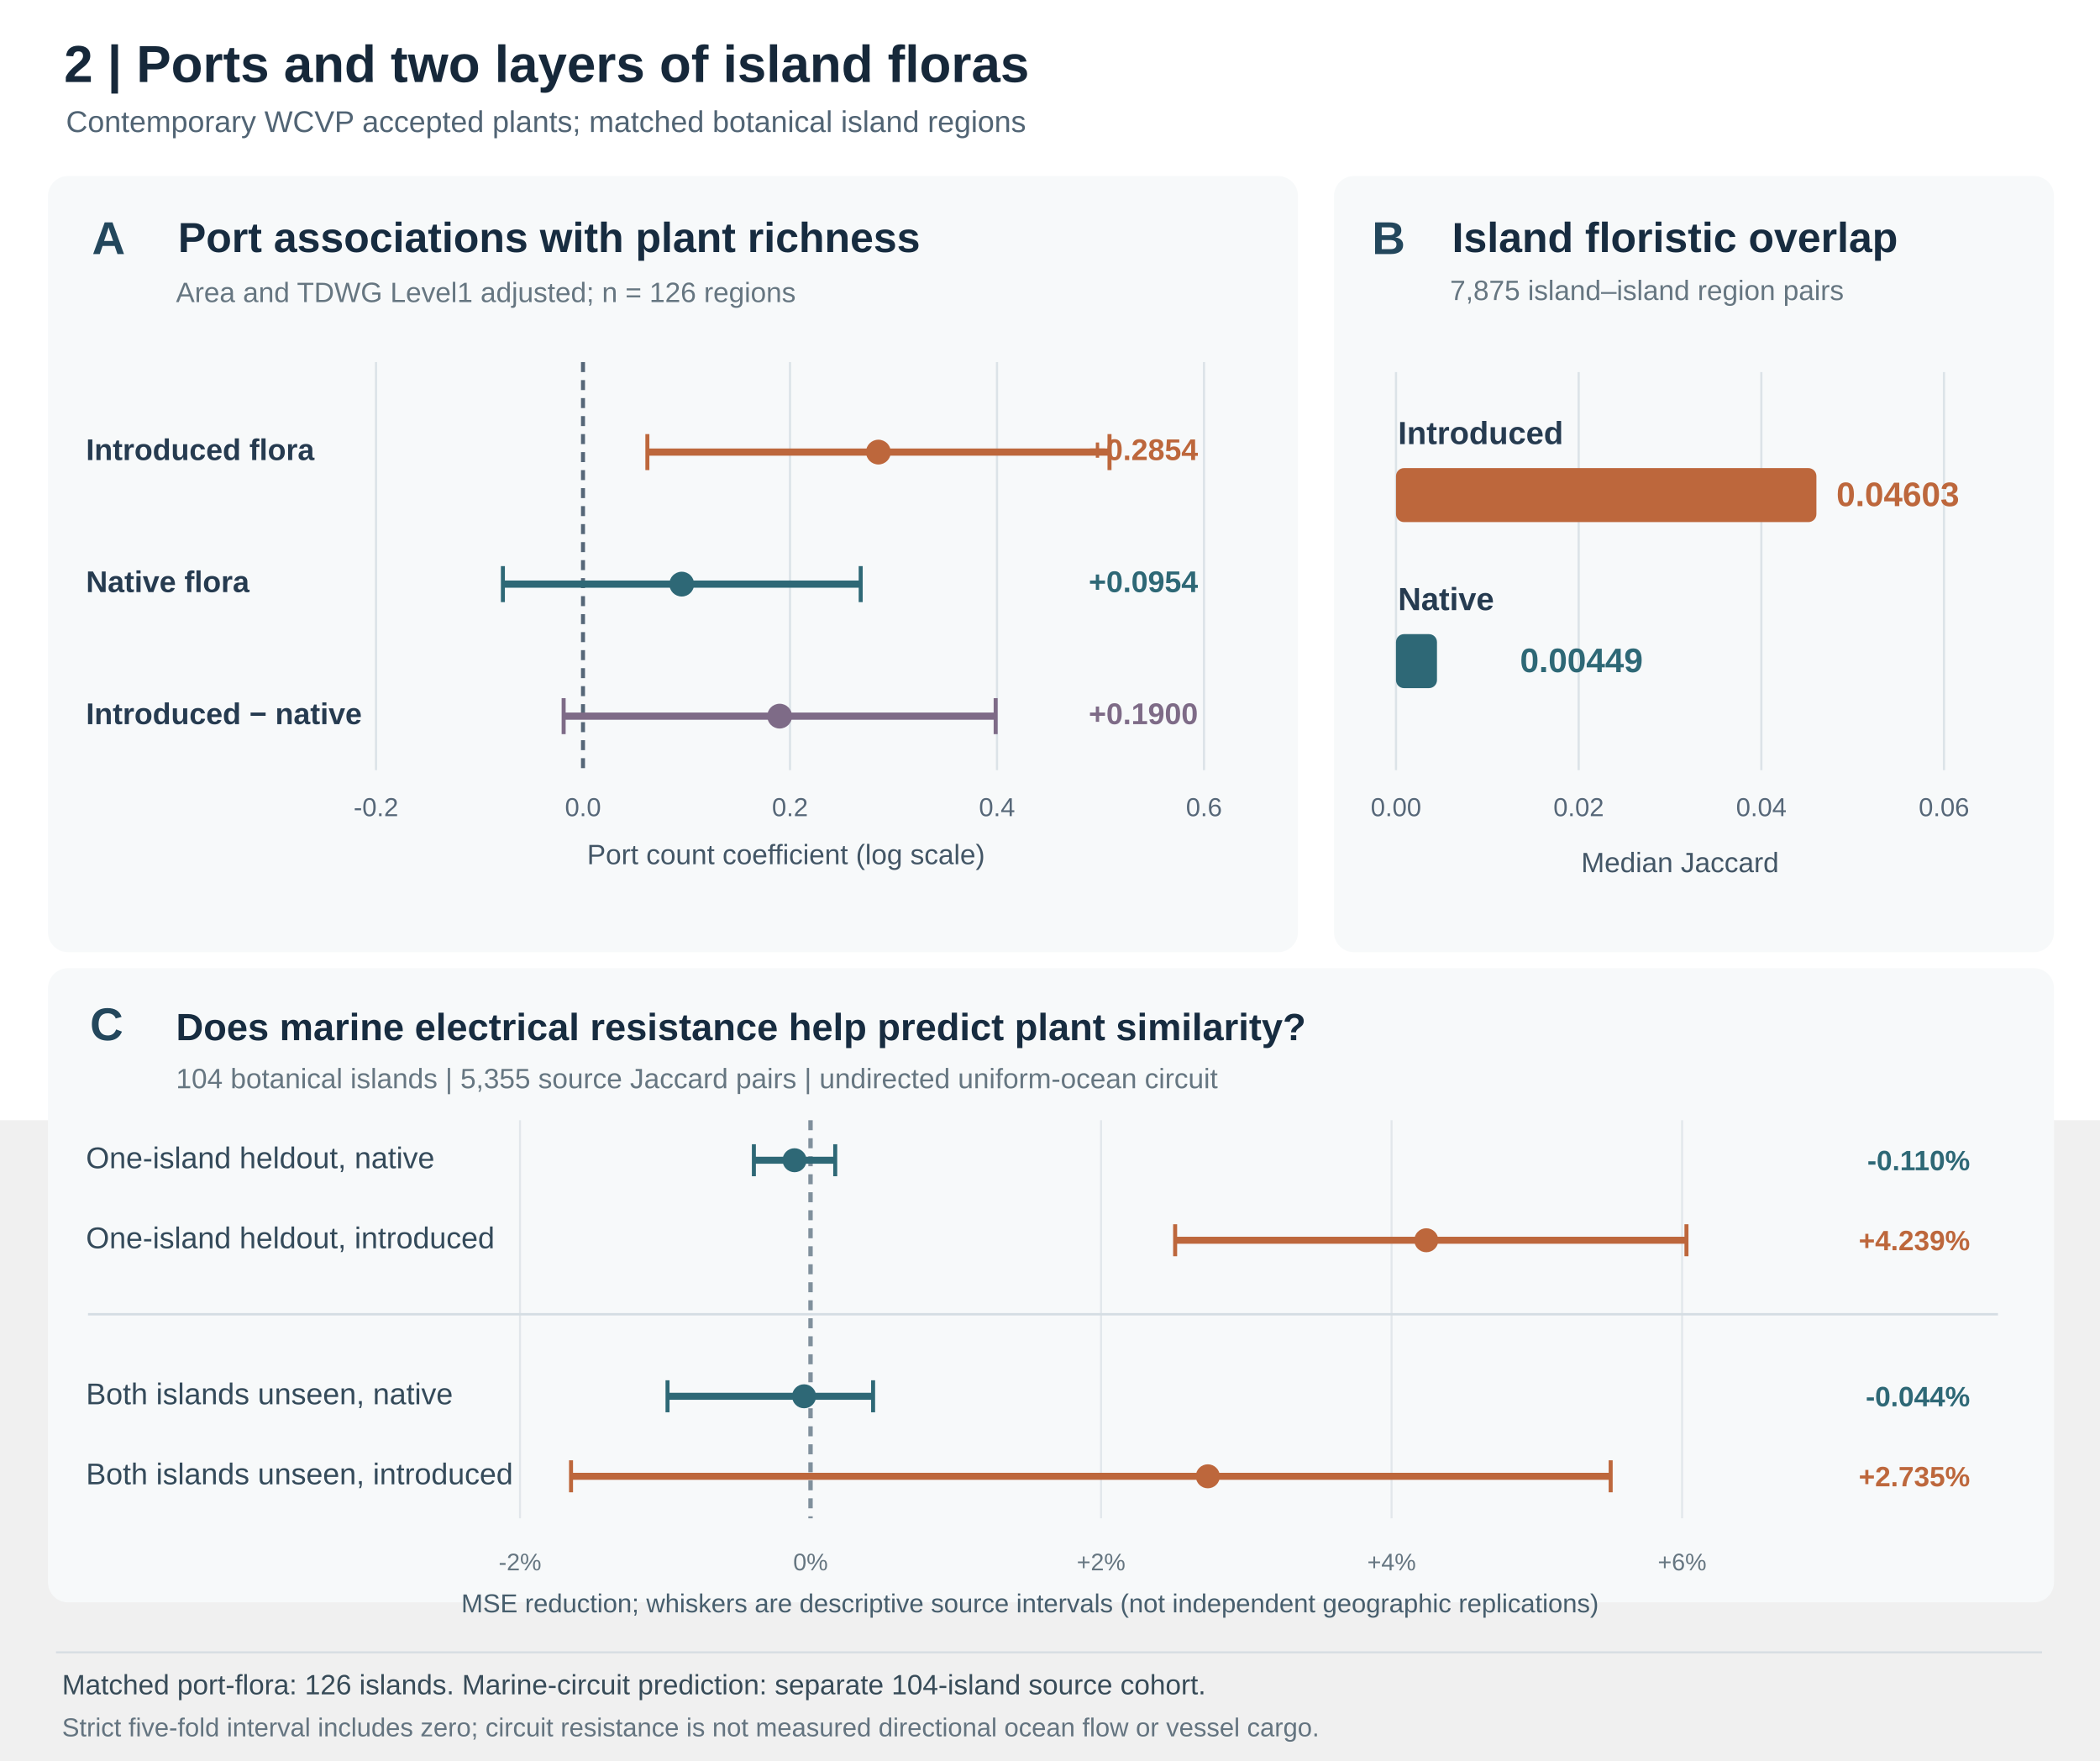
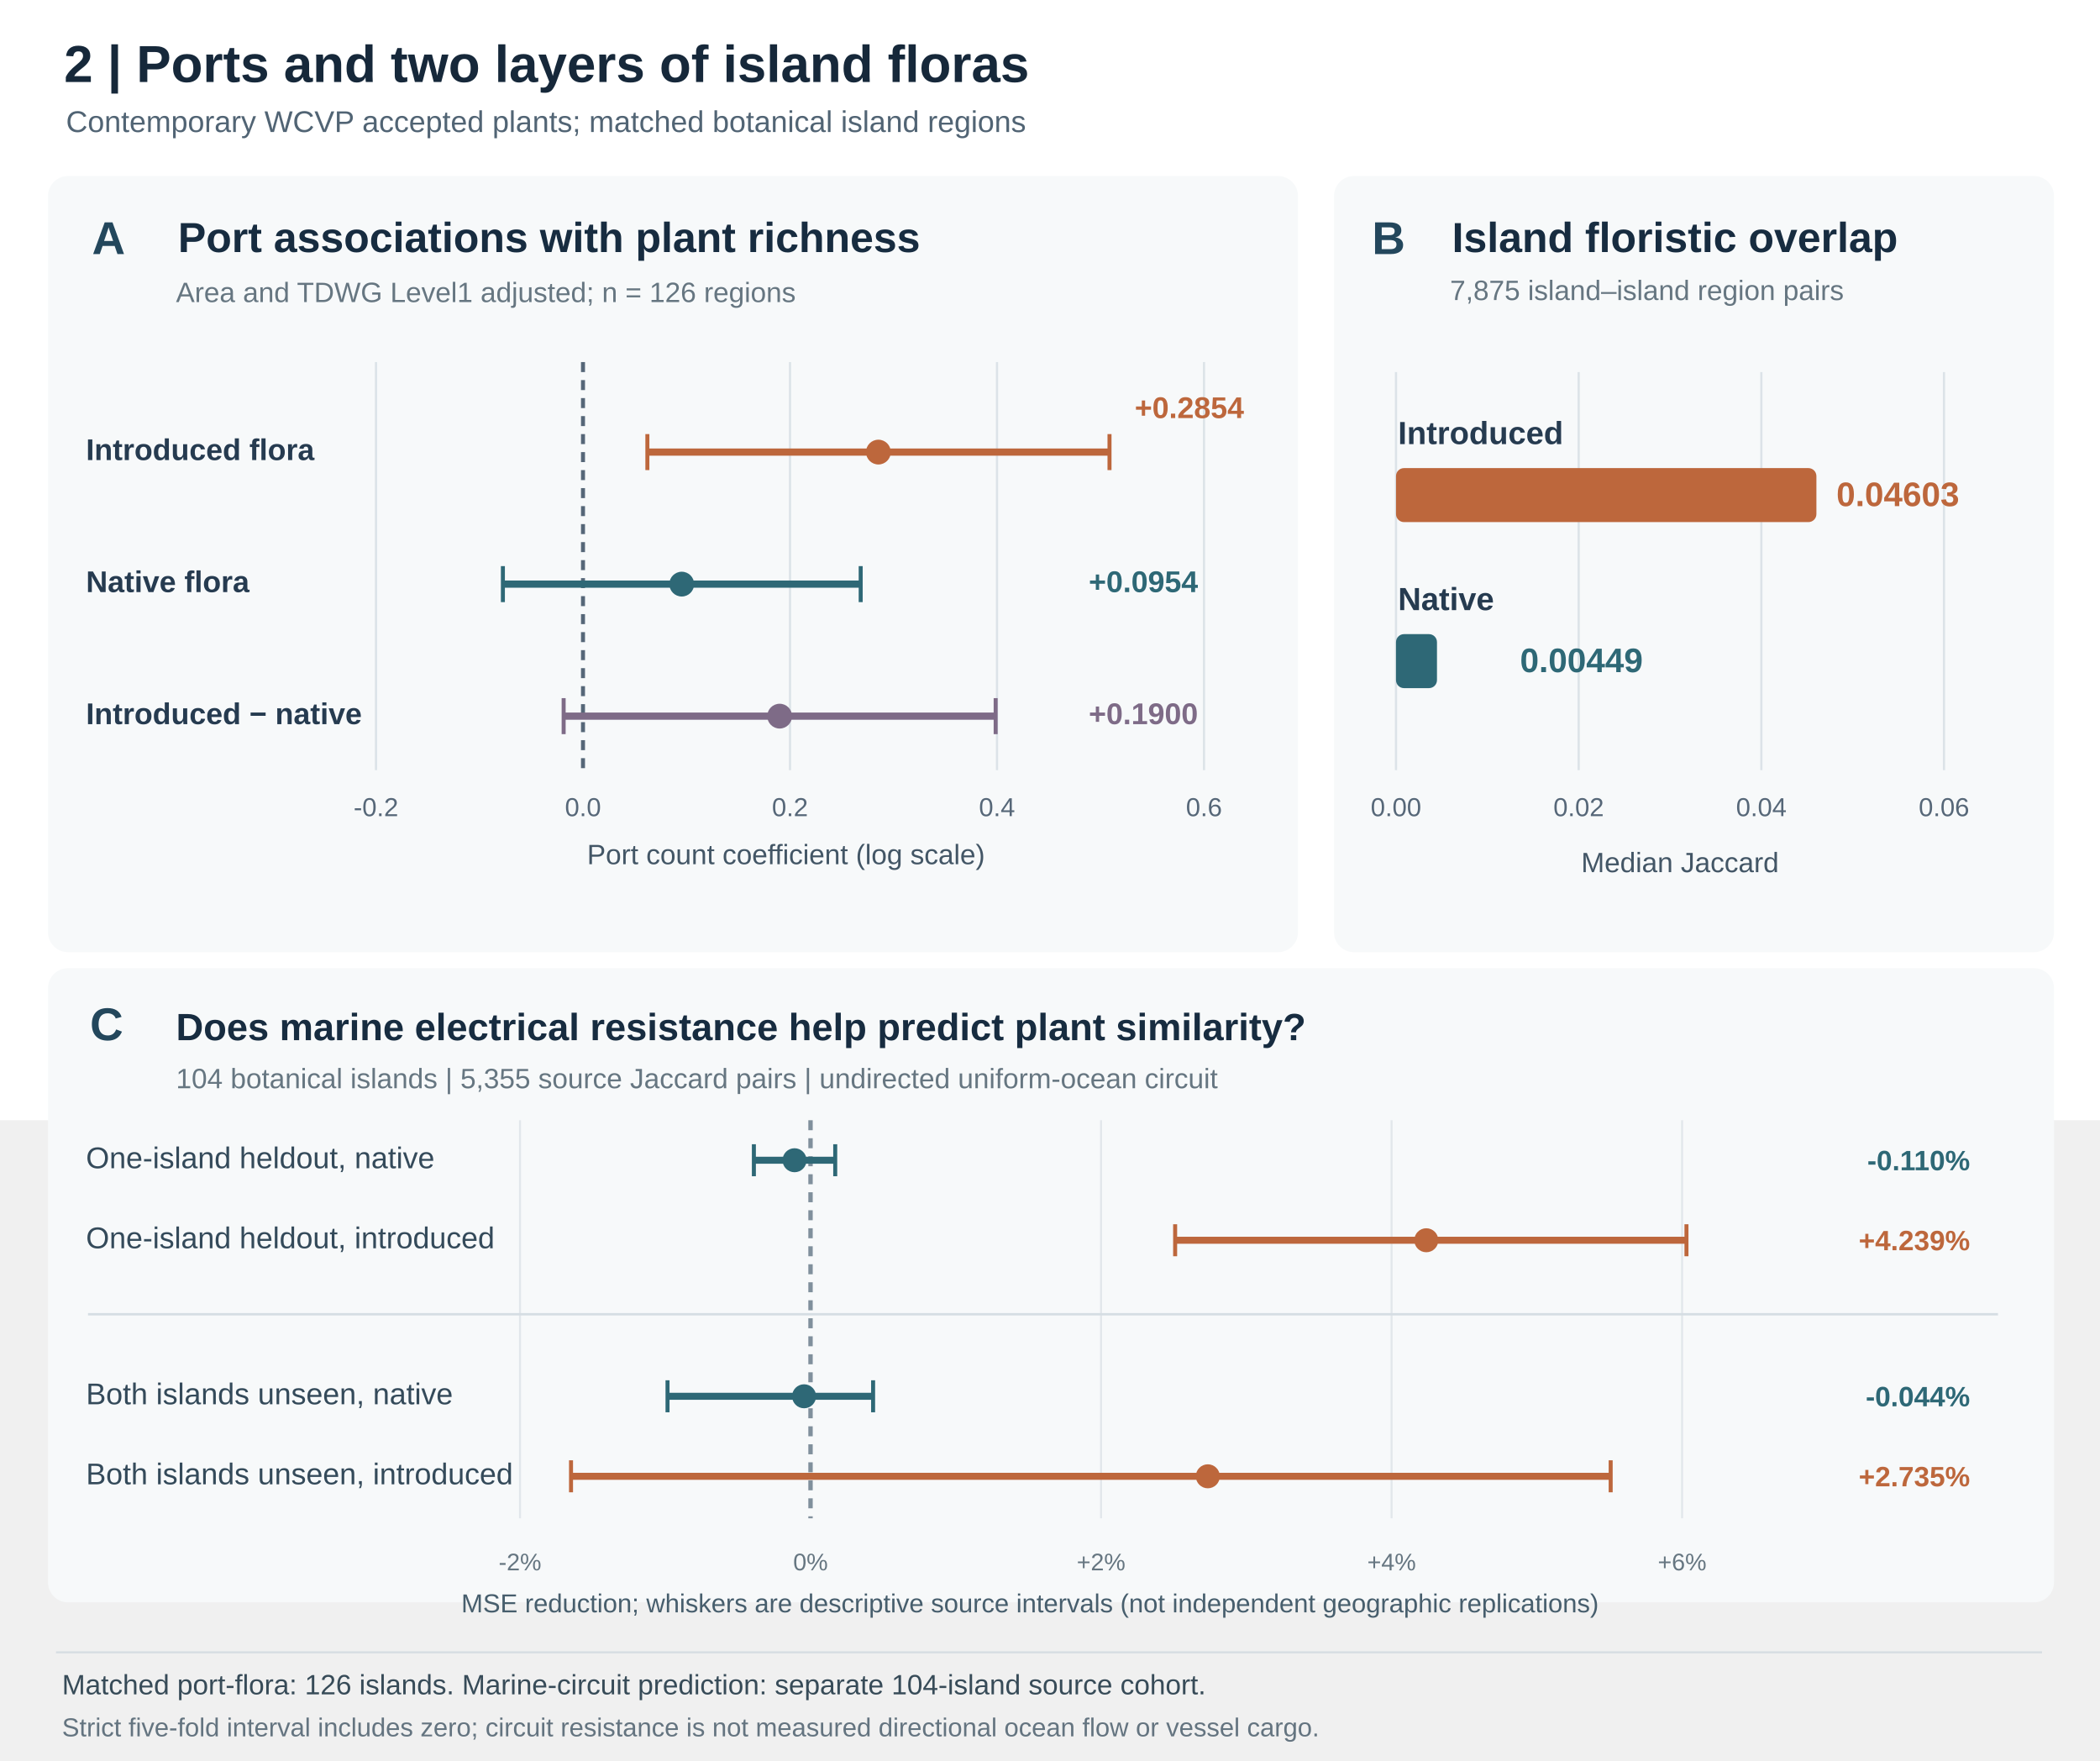
<svg xmlns="http://www.w3.org/2000/svg" width="1050" height="880" viewBox="0 0 1050 880" role="img" aria-labelledby="title desc">
  <rect x="0" y="0" width="1050" height="560" rx="0" fill="#ffffff" />
  <text x="32" y="41" font-size="26" fill="#16283a" font-family="Arial, Helvetica, sans-serif" font-weight="700" text-anchor="start">2  |  Ports and two layers of island floras</text>
  <text x="33" y="66" font-size="15" fill="#516474" font-family="Arial, Helvetica, sans-serif" font-weight="400" text-anchor="start">Contemporary WCVP accepted plants; matched botanical island regions</text>
  <rect x="24" y="88" width="625" height="388" rx="10" fill="#f7f9fa" />
  <rect x="667" y="88" width="360" height="388" rx="10" fill="#f7f9fa" />
  <text x="46" y="127" font-size="23" fill="#23475c" font-family="Arial, Helvetica, sans-serif" font-weight="700" text-anchor="start">A</text>
  <text x="89" y="126" font-size="21" fill="#172c40" font-family="Arial, Helvetica, sans-serif" font-weight="700" text-anchor="start">Port associations with plant richness</text>
  <text x="88" y="151" font-size="14" fill="#667681" font-family="Arial, Helvetica, sans-serif" font-weight="400" text-anchor="start">Area and TDWG Level1 adjusted; n = 126 regions</text>
  <line x1="188" y1="181" x2="188" y2="385" stroke="#dce3e8" stroke-width="1.1" />
  <text x="188" y="408" font-size="13" fill="#566778" font-family="Arial, Helvetica, sans-serif" font-weight="400" text-anchor="middle">-0.2</text>
  <line x1="291.5" y1="181" x2="291.5" y2="385" stroke="#566778" stroke-width="2" stroke-dasharray="5 4" />
  <text x="291.5" y="408" font-size="13" fill="#566778" font-family="Arial, Helvetica, sans-serif" font-weight="400" text-anchor="middle">0.0</text>
  <line x1="395" y1="181" x2="395" y2="385" stroke="#dce3e8" stroke-width="1.1" />
  <text x="395" y="408" font-size="13" fill="#566778" font-family="Arial, Helvetica, sans-serif" font-weight="400" text-anchor="middle">0.2</text>
  <line x1="498.5" y1="181" x2="498.5" y2="385" stroke="#dce3e8" stroke-width="1.1" />
  <text x="498.5" y="408" font-size="13" fill="#566778" font-family="Arial, Helvetica, sans-serif" font-weight="400" text-anchor="middle">0.4</text>
  <line x1="602" y1="181" x2="602" y2="385" stroke="#dce3e8" stroke-width="1.1" />
  <text x="602" y="408" font-size="13" fill="#566778" font-family="Arial, Helvetica, sans-serif" font-weight="400" text-anchor="middle">0.6</text>
  <text x="393" y="432" font-size="14" fill="#435666" font-family="Arial, Helvetica, sans-serif" font-weight="400" text-anchor="middle">Port count coefficient (log scale)</text>
  <text x="43" y="230" font-size="15" fill="#263b50" font-family="Arial, Helvetica, sans-serif" font-weight="600" text-anchor="start">Introduced flora</text>
  <line x1="323.688" y1="226" x2="554.752" y2="226" stroke="#bd673c" stroke-width="3.6" />
  <line x1="323.688" y1="217" x2="323.688" y2="235" stroke="#bd673c" stroke-width="2" />
  <line x1="554.752" y1="217" x2="554.752" y2="235" stroke="#bd673c" stroke-width="2" />
  <circle cx="439.195" cy="226" r="6.2" fill="#bd673c" />
-   <text x="599" y="230" font-size="15" fill="#bd673c" font-family="Arial, Helvetica, sans-serif" font-weight="700" text-anchor="end">+0.2854</text>
+   <text x="622" y="209" font-size="15" fill="#bd673c" font-family="Arial, Helvetica, sans-serif" font-weight="700" text-anchor="end">+0.2854</text>
  <text x="43" y="296" font-size="15" fill="#263b50" font-family="Arial, Helvetica, sans-serif" font-weight="600" text-anchor="start">Native flora</text>
  <line x1="251.445" y1="292" x2="430.345" y2="292" stroke="#2e6876" stroke-width="3.6" />
  <line x1="251.445" y1="283" x2="251.445" y2="301" stroke="#2e6876" stroke-width="2" />
  <line x1="430.345" y1="283" x2="430.345" y2="301" stroke="#2e6876" stroke-width="2" />
  <circle cx="340.87" cy="292" r="6.2" fill="#2e6876" />
  <text x="599" y="296" font-size="15" fill="#2e6876" font-family="Arial, Helvetica, sans-serif" font-weight="700" text-anchor="end">+0.0954</text>
  <text x="43" y="362" font-size="15" fill="#263b50" font-family="Arial, Helvetica, sans-serif" font-weight="600" text-anchor="start">Introduced − native</text>
  <line x1="281.823" y1="358" x2="497.827" y2="358" stroke="#7e6b87" stroke-width="3.6" />
  <line x1="281.823" y1="349" x2="281.823" y2="367" stroke="#7e6b87" stroke-width="2" />
  <line x1="497.827" y1="349" x2="497.827" y2="367" stroke="#7e6b87" stroke-width="2" />
  <circle cx="389.825" cy="358" r="6.2" fill="#7e6b87" />
  <text x="599" y="362" font-size="15" fill="#7e6b87" font-family="Arial, Helvetica, sans-serif" font-weight="700" text-anchor="end">+0.1900</text>
  <text x="686" y="127" font-size="23" fill="#23475c" font-family="Arial, Helvetica, sans-serif" font-weight="700" text-anchor="start">B</text>
  <text x="726" y="126" font-size="21" fill="#172c40" font-family="Arial, Helvetica, sans-serif" font-weight="700" text-anchor="start">Island floristic overlap</text>
  <text x="725" y="150" font-size="14" fill="#667681" font-family="Arial, Helvetica, sans-serif" font-weight="400" text-anchor="start">7,875 island–island region pairs</text>
  <line x1="698" y1="186" x2="698" y2="385" stroke="#dce3e8" stroke-width="1.1" />
  <text x="698" y="408" font-size="13" fill="#566778" font-family="Arial, Helvetica, sans-serif" font-weight="400" text-anchor="middle">0.00</text>
  <line x1="789.333" y1="186" x2="789.333" y2="385" stroke="#dce3e8" stroke-width="1.1" />
  <text x="789.333" y="408" font-size="13" fill="#566778" font-family="Arial, Helvetica, sans-serif" font-weight="400" text-anchor="middle">0.02</text>
  <line x1="880.667" y1="186" x2="880.667" y2="385" stroke="#dce3e8" stroke-width="1.1" />
  <text x="880.667" y="408" font-size="13" fill="#566778" font-family="Arial, Helvetica, sans-serif" font-weight="400" text-anchor="middle">0.04</text>
  <line x1="972" y1="186" x2="972" y2="385" stroke="#dce3e8" stroke-width="1.1" />
  <text x="972" y="408" font-size="13" fill="#566778" font-family="Arial, Helvetica, sans-serif" font-weight="400" text-anchor="middle">0.06</text>
  <text x="699" y="222" font-size="16" fill="#263b50" font-family="Arial, Helvetica, sans-serif" font-weight="600" text-anchor="start">Introduced</text>
  <rect x="698" y="234" width="210.204" height="27" rx="4" fill="#bd673c" />
  <text x="918.204" y="253" font-size="17" fill="#bd673c" font-family="Arial, Helvetica, sans-serif" font-weight="700" text-anchor="start">0.04603</text>
  <text x="699" y="305" font-size="16" fill="#263b50" font-family="Arial, Helvetica, sans-serif" font-weight="600" text-anchor="start">Native</text>
  <rect x="698" y="317" width="20.491" height="27" rx="4" fill="#2e6876" />
  <text x="760" y="336" font-size="17" fill="#2e6876" font-family="Arial, Helvetica, sans-serif" font-weight="700" text-anchor="start">0.00449</text>
  <text x="840" y="436" font-size="14" fill="#435666" font-family="Arial, Helvetica, sans-serif" font-weight="400" text-anchor="middle">Median Jaccard</text>
  <rect x="24" y="484" width="1003" height="317" rx="10" fill="#f7f9fa" />
  <text x="45" y="520" font-size="23" fill="#23475c" font-family="Arial, Helvetica, sans-serif" font-weight="700" text-anchor="start">C</text>
  <text x="88" y="520" font-size="19" fill="#172c40" font-family="Arial, Helvetica, sans-serif" font-weight="700" text-anchor="start">Does marine electrical resistance help predict plant similarity?</text>
  <text x="88" y="544" font-size="14" fill="#667681" font-family="Arial, Helvetica, sans-serif" font-weight="400" text-anchor="start">104 botanical islands | 5,355 source Jaccard pairs | undirected uniform-ocean circuit</text>
  <line x1="260" y1="560" x2="260" y2="759" stroke="#e2e7eb" stroke-width="1" />
  <text x="260" y="785" font-size="12" fill="#667681" font-family="Arial, Helvetica, sans-serif" font-weight="400" text-anchor="middle">-2%</text>
  <line x1="405.263" y1="560" x2="405.263" y2="759" stroke="#80909c" stroke-width="2.2" stroke-dasharray="5 4" />
  <text x="405.263" y="785" font-size="12" fill="#667681" font-family="Arial, Helvetica, sans-serif" font-weight="400" text-anchor="middle">0%</text>
  <line x1="550.526" y1="560" x2="550.526" y2="759" stroke="#e2e7eb" stroke-width="1" />
  <text x="550.526" y="785" font-size="12" fill="#667681" font-family="Arial, Helvetica, sans-serif" font-weight="400" text-anchor="middle">+2%</text>
  <line x1="695.789" y1="560" x2="695.789" y2="759" stroke="#e2e7eb" stroke-width="1" />
  <text x="695.789" y="785" font-size="12" fill="#667681" font-family="Arial, Helvetica, sans-serif" font-weight="400" text-anchor="middle">+4%</text>
  <line x1="841.053" y1="560" x2="841.053" y2="759" stroke="#e2e7eb" stroke-width="1" />
  <text x="841.053" y="785" font-size="12" fill="#667681" font-family="Arial, Helvetica, sans-serif" font-weight="400" text-anchor="middle">+6%</text>
  <text x="43" y="584" font-size="15" fill="#344a5a" font-family="Arial, Helvetica, sans-serif" font-weight="500" text-anchor="start">One-island heldout, native</text>
  <line x1="376.937" y1="580" x2="417.611" y2="580" stroke="#2e6876" stroke-width="3.5" />
  <line x1="376.937" y1="572" x2="376.937" y2="588" stroke="#2e6876" stroke-width="2" />
  <line x1="417.611" y1="572" x2="417.611" y2="588" stroke="#2e6876" stroke-width="2" />
  <circle cx="397.274" cy="580" r="6" fill="#2e6876" />
  <text x="985" y="585" font-size="14" fill="#2e6876" font-family="Arial, Helvetica, sans-serif" font-weight="700" text-anchor="end">-0.110%</text>
  <text x="43" y="624" font-size="15" fill="#344a5a" font-family="Arial, Helvetica, sans-serif" font-weight="500" text-anchor="start">One-island heldout, introduced</text>
  <line x1="587.568" y1="620" x2="843.232" y2="620" stroke="#bd673c" stroke-width="3.5" />
  <line x1="587.568" y1="612" x2="587.568" y2="628" stroke="#bd673c" stroke-width="2" />
  <line x1="843.232" y1="612" x2="843.232" y2="628" stroke="#bd673c" stroke-width="2" />
  <circle cx="713.148" cy="620" r="6" fill="#bd673c" />
  <text x="985" y="625" font-size="14" fill="#bd673c" font-family="Arial, Helvetica, sans-serif" font-weight="700" text-anchor="end">+4.239%</text>
  <text x="43" y="702" font-size="15" fill="#344a5a" font-family="Arial, Helvetica, sans-serif" font-weight="500" text-anchor="start">Both islands unseen, native</text>
  <line x1="333.764" y1="698" x2="436.553" y2="698" stroke="#2e6876" stroke-width="3.5" />
  <line x1="333.764" y1="690" x2="333.764" y2="706" stroke="#2e6876" stroke-width="2" />
  <line x1="436.553" y1="690" x2="436.553" y2="706" stroke="#2e6876" stroke-width="2" />
  <circle cx="402.045" cy="698" r="6" fill="#2e6876" />
  <text x="985" y="703" font-size="14" fill="#2e6876" font-family="Arial, Helvetica, sans-serif" font-weight="700" text-anchor="end">-0.044%</text>
  <text x="43" y="742" font-size="15" fill="#344a5a" font-family="Arial, Helvetica, sans-serif" font-weight="500" text-anchor="start">Both islands unseen, introduced</text>
  <line x1="285.511" y1="738" x2="805.336" y2="738" stroke="#bd673c" stroke-width="3.5" />
  <line x1="285.511" y1="730" x2="285.511" y2="746" stroke="#bd673c" stroke-width="2" />
  <line x1="805.336" y1="730" x2="805.336" y2="746" stroke="#bd673c" stroke-width="2" />
  <circle cx="603.913" cy="738" r="6" fill="#bd673c" />
  <text x="985" y="743" font-size="14" fill="#bd673c" font-family="Arial, Helvetica, sans-serif" font-weight="700" text-anchor="end">+2.735%</text>
  <line x1="44" y1="657" x2="999" y2="657" stroke="#d5dde3" stroke-width="1.2" />
  <text x="515" y="806" font-size="13" fill="#475e6d" font-family="Arial, Helvetica, sans-serif" font-weight="400" text-anchor="middle">MSE reduction; whiskers are descriptive source intervals (not independent geographic replications)</text>
  <line x1="28" y1="826" x2="1021" y2="826" stroke="#d6dde2" stroke-width="1" />
  <text x="31" y="847" font-size="14" fill="#374b58" font-family="Arial, Helvetica, sans-serif" font-weight="400" text-anchor="start">Matched port-flora: 126 islands. Marine-circuit prediction: separate 104-island source cohort.</text>
  <text x="31" y="868" font-size="13" fill="#647480" font-family="Arial, Helvetica, sans-serif" font-weight="400" text-anchor="start">Strict five-fold interval includes zero; circuit resistance is not measured directional ocean flow or vessel cargo.</text>
</svg>
